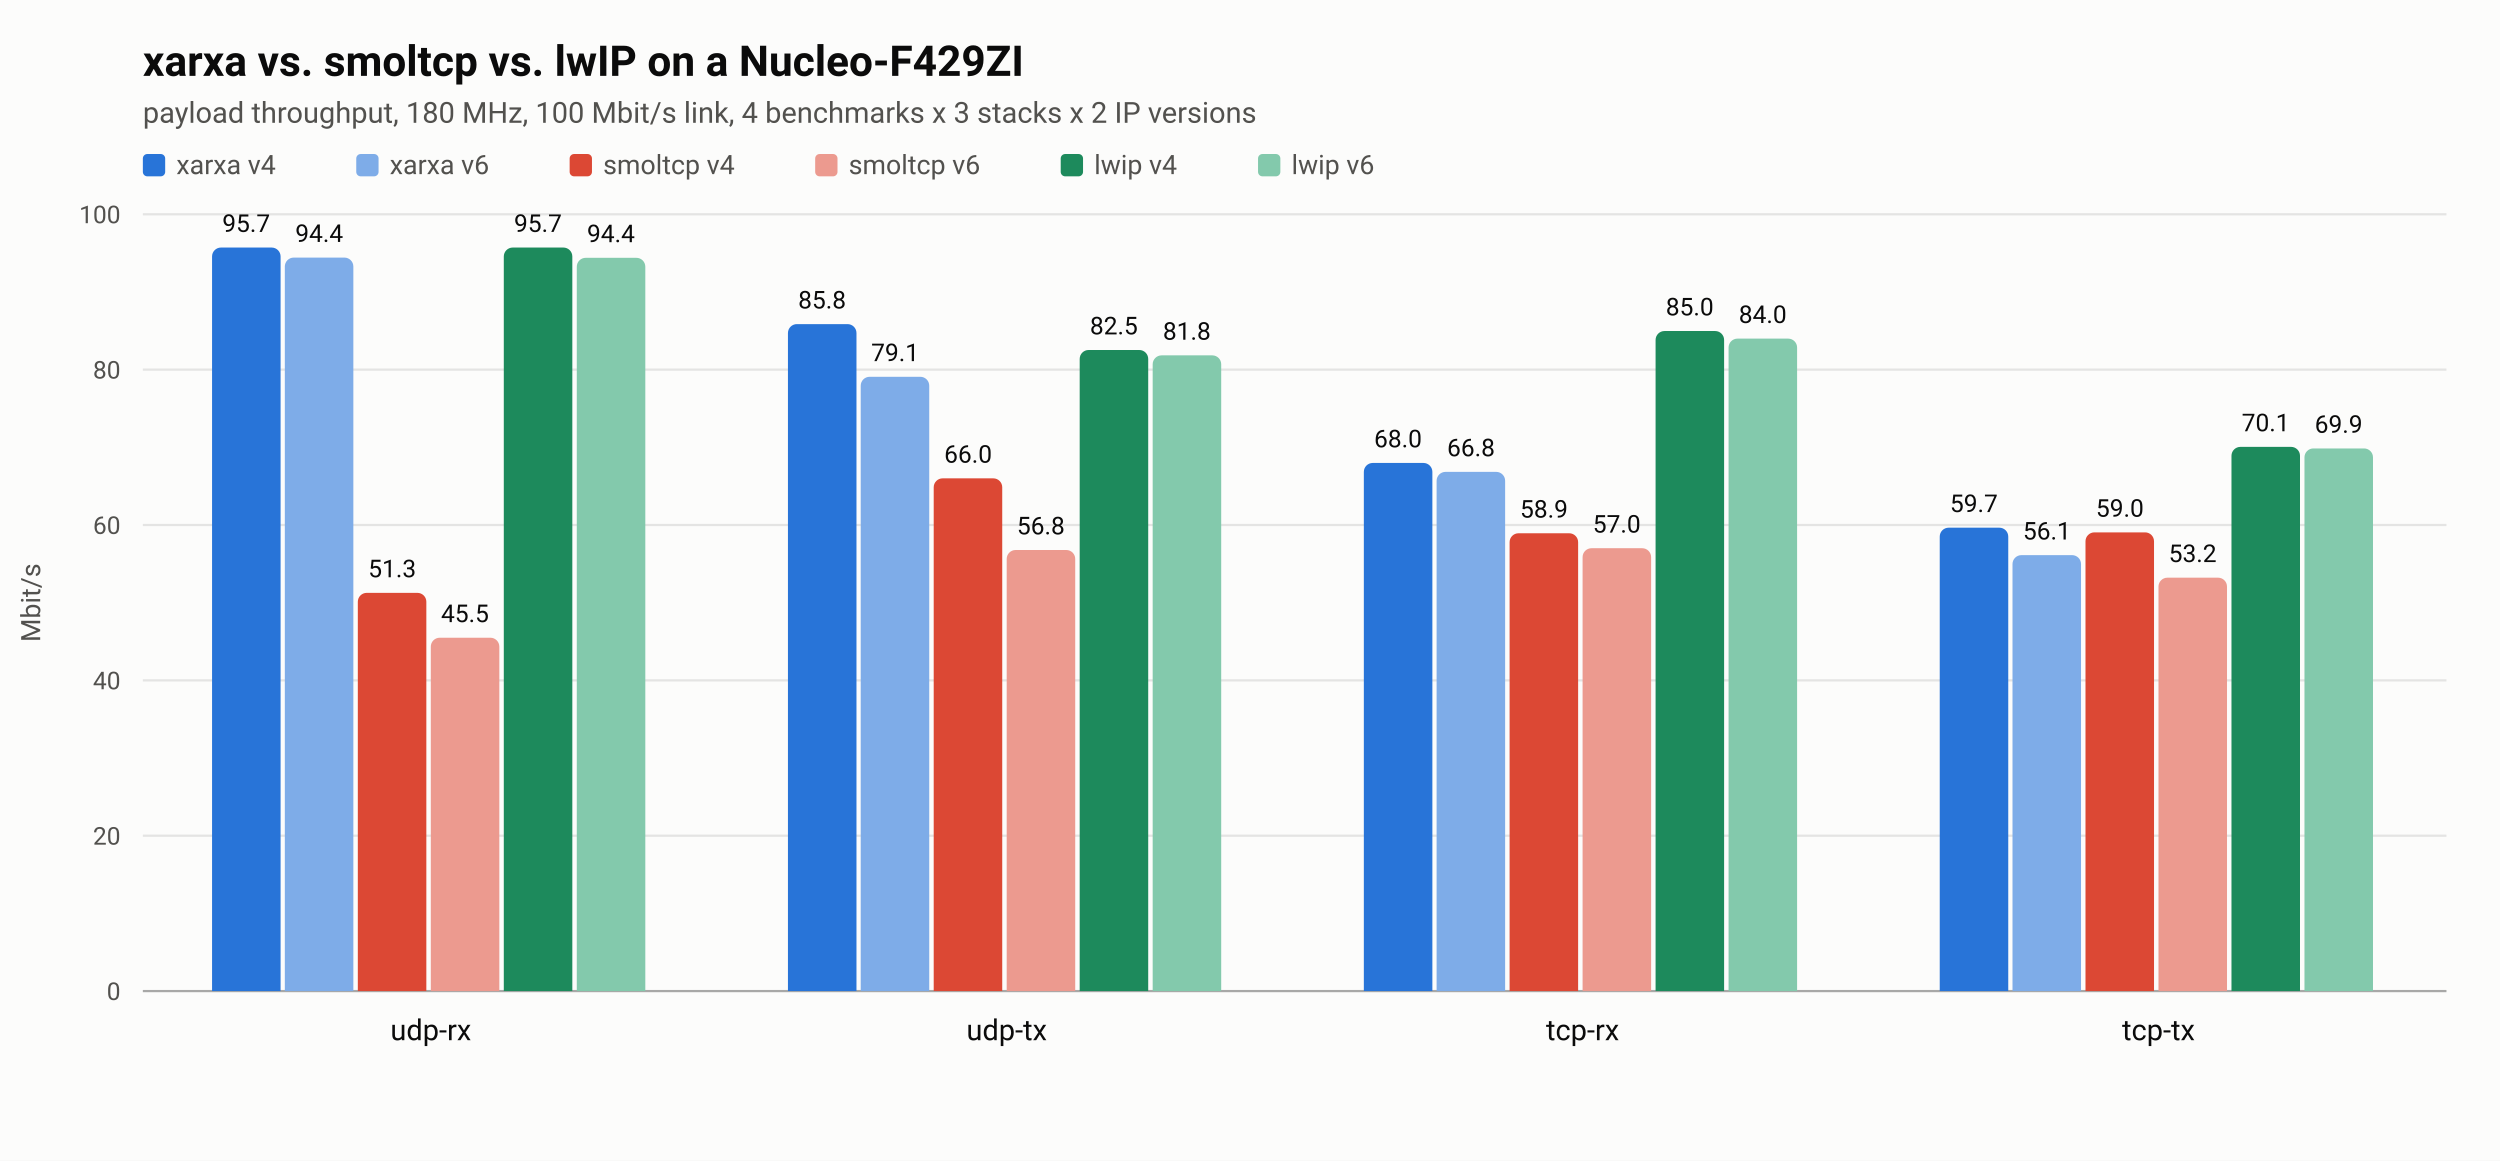
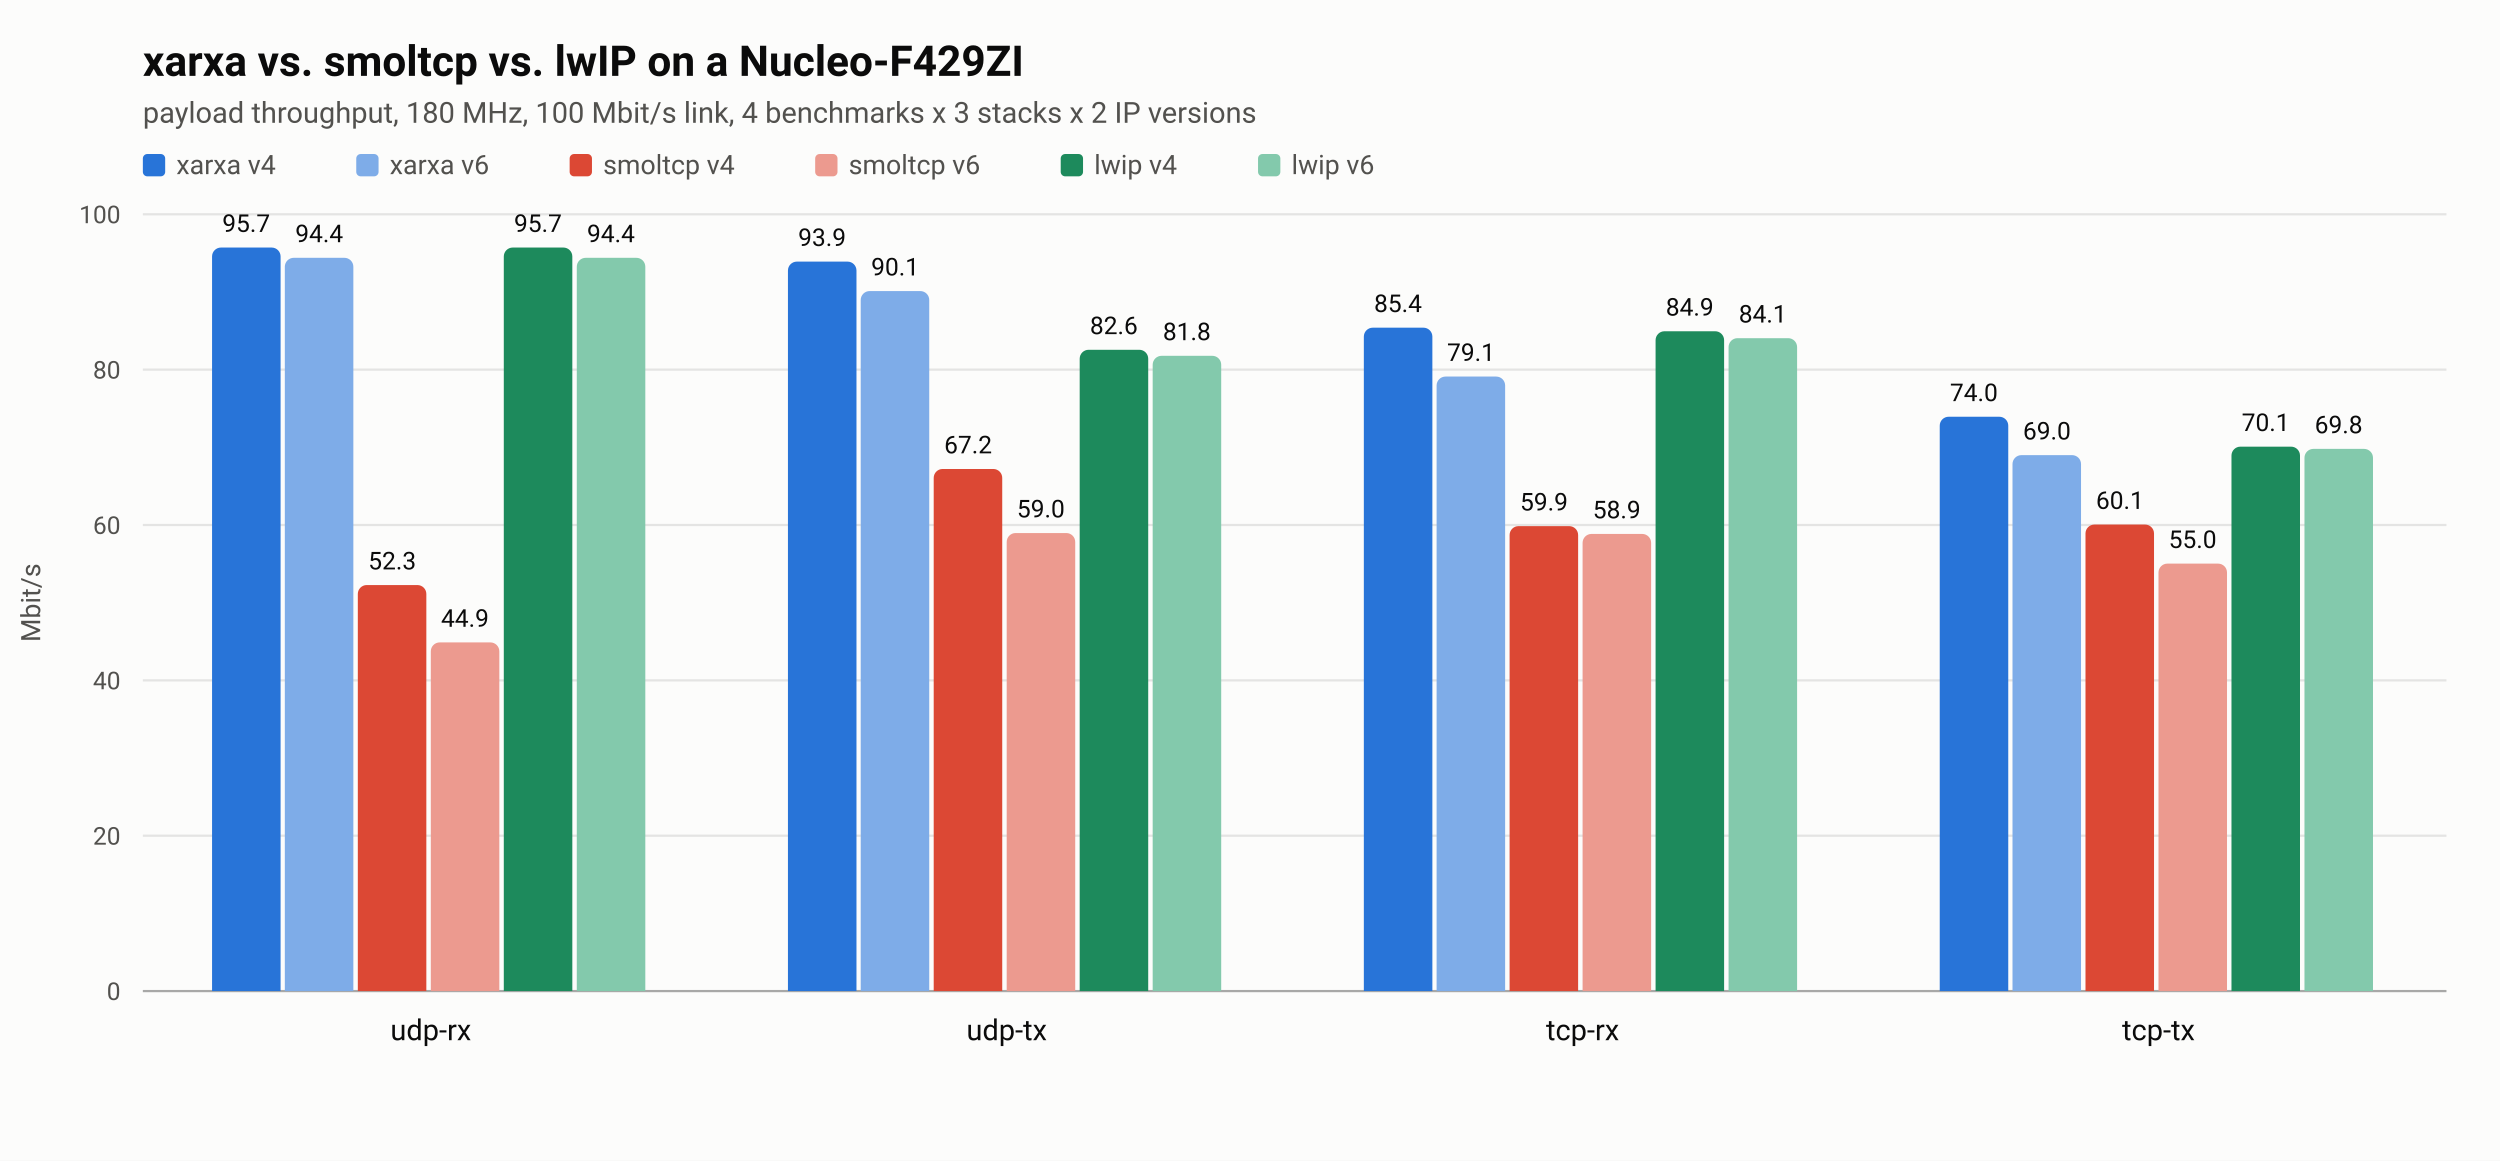
<svg xmlns="http://www.w3.org/2000/svg" viewBox="0 0 1120 520" width="1120" height="520" font-family="system-ui, -apple-system, Segoe UI, Roboto, sans-serif">
  <style>

    :root { color-scheme: light dark; }
    .surface { fill: #fcfcfb; }
    .t1 { fill: #0b0b0b; }
    .t2 { fill: #52514e; }
    .grid { stroke: #0b0b0b; stroke-opacity: 0.10; stroke-width: 1; }
    .axis { stroke: #0b0b0b; stroke-opacity: 0.28; stroke-width: 1; }
    
.s0 { fill: #2874d8; }
.s1 { fill: #7eace8; }
.s2 { fill: #dc4834; }
.s3 { fill: #ec9a8f; }
.s4 { fill: #1d8a5c; }
.s5 { fill: #83c9ac; }

    @media (prefers-color-scheme: dark) {
      .surface { fill: #1a1a19; }
      .t1 { fill: #ffffff; }
      .t2 { fill: #c3c2b7; }
      .grid { stroke: #ffffff; stroke-opacity: 0.12; }
      .axis { stroke: #ffffff; stroke-opacity: 0.32; }
    
.s0 { fill: #2858d0; }
.s1 { fill: #7392e0; }
.s2 { fill: #ac3420; }
.s3 { fill: #c97b6e; }
.s4 { fill: #137048; }
.s5 { fill: #5fa98c; }
}
</style>
  <rect width="1120" height="520" class="surface" />
  <text x="64" y="34" class="t1" font-size="19" font-weight="600">xarxa vs. smoltcp vs. lwIP on a Nucleo-F429ZI</text>
  <text x="64" y="55" class="t2" font-size="13">payload throughput, 180 MHz, 100 Mbit/s link, 4 benchmarks x 3 stacks x 2 IP versions</text>
  <rect x="64" y="69" width="10" height="10" rx="2" class="s0" />
  <text x="79" y="78" class="t2" font-size="12">xarxa v4</text>
  <rect x="159.6" y="69" width="10" height="10" rx="2" class="s1" />
  <text x="174.6" y="78" class="t2" font-size="12">xarxa v6</text>
  <rect x="255.2" y="69" width="10" height="10" rx="2" class="s2" />
  <text x="270.2" y="78" class="t2" font-size="12">smoltcp v4</text>
  <rect x="365.2" y="69" width="10" height="10" rx="2" class="s3" />
  <text x="380.2" y="78" class="t2" font-size="12">smoltcp v6</text>
  <rect x="475.2" y="69" width="10" height="10" rx="2" class="s4" />
  <text x="490.2" y="78" class="t2" font-size="12">lwip v4</text>
  <rect x="563.6" y="69" width="10" height="10" rx="2" class="s5" />
  <text x="578.6" y="78" class="t2" font-size="12">lwip v6</text>
  <line x1="64" y1="444.0" x2="1096" y2="444.0" class="grid" />
  <text x="54" y="448.0" class="t2" font-size="11" text-anchor="end">0</text>
  <line x1="64" y1="374.4" x2="1096" y2="374.4" class="grid" />
  <text x="54" y="378.4" class="t2" font-size="11" text-anchor="end">20</text>
  <line x1="64" y1="304.8" x2="1096" y2="304.8" class="grid" />
  <text x="54" y="308.8" class="t2" font-size="11" text-anchor="end">40</text>
  <line x1="64" y1="235.2" x2="1096" y2="235.2" class="grid" />
  <text x="54" y="239.2" class="t2" font-size="11" text-anchor="end">60</text>
  <line x1="64" y1="165.6" x2="1096" y2="165.6" class="grid" />
  <text x="54" y="169.6" class="t2" font-size="11" text-anchor="end">80</text>
  <line x1="64" y1="96.0" x2="1096" y2="96.0" class="grid" />
  <text x="54" y="100.0" class="t2" font-size="11" text-anchor="end">100</text>
  <line x1="64" y1="444.0" x2="1096" y2="444.0" class="axis" />
  <text x="18" y="270.0" class="t2" font-size="12" text-anchor="middle" transform="rotate(-90 18 270.0)">Mbit/s</text>
  <path d="M95.0 444.0 v-329.1 a4 4 0 0 1 4 -4 h22.7 a4 4 0 0 1 4 4 v329.1 z" class="s0" />
  <text x="110.3" y="103.9" class="t1" font-size="11" text-anchor="middle">95.7</text>
-   <path d="M127.6 444.0 v-324.6 a4 4 0 0 1 4 -4 h22.7 a4 4 0 0 1 4 4 v324.6 z" class="s1" />
-   <text x="143.0" y="108.4" class="t1" font-size="11" text-anchor="middle">94.4</text>
-   <path d="M160.3 444.0 v-174.4 a4 4 0 0 1 4 -4 h22.7 a4 4 0 0 1 4 4 v174.4 z" class="s2" />
-   <text x="175.7" y="258.6" class="t1" font-size="11" text-anchor="middle">51.3</text>
-   <path d="M193.0 444.0 v-154.3 a4 4 0 0 1 4 -4 h22.7 a4 4 0 0 1 4 4 v154.3 z" class="s3" />
-   <text x="208.3" y="278.7" class="t1" font-size="11" text-anchor="middle">45.5</text>
+   <path d="M127.6 444.0 v-324.5 a4 4 0 0 1 4 -4 h22.7 a4 4 0 0 1 4 4 v324.5 z" class="s1" />
+   <text x="143.0" y="108.5" class="t1" font-size="11" text-anchor="middle">94.4</text>
+   <path d="M160.3 444.0 v-177.9 a4 4 0 0 1 4 -4 h22.7 a4 4 0 0 1 4 4 v177.9 z" class="s2" />
+   <text x="175.7" y="255.1" class="t1" font-size="11" text-anchor="middle">52.3</text>
+   <path d="M193.0 444.0 v-152.2 a4 4 0 0 1 4 -4 h22.7 a4 4 0 0 1 4 4 v152.2 z" class="s3" />
+   <text x="208.3" y="280.8" class="t1" font-size="11" text-anchor="middle">44.9</text>
  <path d="M225.7 444.0 v-329.1 a4 4 0 0 1 4 -4 h22.7 a4 4 0 0 1 4 4 v329.1 z" class="s4" />
  <text x="241.0" y="103.9" class="t1" font-size="11" text-anchor="middle">95.7</text>
  <path d="M258.4 444.0 v-324.5 a4 4 0 0 1 4 -4 h22.7 a4 4 0 0 1 4 4 v324.5 z" class="s5" />
  <text x="273.7" y="108.5" class="t1" font-size="11" text-anchor="middle">94.4</text>
  <text x="193.0" y="466" class="t1" font-size="13" text-anchor="middle">udp-rx</text>
-   <path d="M353.0 444.0 v-294.8 a4 4 0 0 1 4 -4 h22.7 a4 4 0 0 1 4 4 v294.8 z" class="s0" />
-   <text x="368.3" y="138.2" class="t1" font-size="11" text-anchor="middle">85.8</text>
-   <path d="M385.6 444.0 v-271.2 a4 4 0 0 1 4 -4 h22.7 a4 4 0 0 1 4 4 v271.2 z" class="s1" />
-   <text x="401.0" y="161.8" class="t1" font-size="11" text-anchor="middle">79.1</text>
-   <path d="M418.3 444.0 v-225.7 a4 4 0 0 1 4 -4 h22.7 a4 4 0 0 1 4 4 v225.7 z" class="s2" />
-   <text x="433.7" y="207.3" class="t1" font-size="11" text-anchor="middle">66.0</text>
-   <path d="M451.0 444.0 v-193.6 a4 4 0 0 1 4 -4 h22.7 a4 4 0 0 1 4 4 v193.6 z" class="s3" />
-   <text x="466.3" y="239.4" class="t1" font-size="11" text-anchor="middle">56.8</text>
-   <path d="M483.7 444.0 v-283.2 a4 4 0 0 1 4 -4 h22.7 a4 4 0 0 1 4 4 v283.2 z" class="s4" />
-   <text x="499.0" y="149.8" class="t1" font-size="11" text-anchor="middle">82.5</text>
-   <path d="M516.4 444.0 v-280.8 a4 4 0 0 1 4 -4 h22.7 a4 4 0 0 1 4 4 v280.8 z" class="s5" />
-   <text x="531.7" y="152.2" class="t1" font-size="11" text-anchor="middle">81.8</text>
+   <path d="M353.0 444.0 v-322.8 a4 4 0 0 1 4 -4 h22.7 a4 4 0 0 1 4 4 v322.8 z" class="s0" />
+   <text x="368.3" y="110.2" class="t1" font-size="11" text-anchor="middle">93.9</text>
+   <path d="M385.6 444.0 v-309.6 a4 4 0 0 1 4 -4 h22.7 a4 4 0 0 1 4 4 v309.6 z" class="s1" />
+   <text x="401.0" y="123.4" class="t1" font-size="11" text-anchor="middle">90.1</text>
+   <path d="M418.3 444.0 v-229.9 a4 4 0 0 1 4 -4 h22.7 a4 4 0 0 1 4 4 v229.9 z" class="s2" />
+   <text x="433.7" y="203.1" class="t1" font-size="11" text-anchor="middle">67.2</text>
+   <path d="M451.0 444.0 v-201.2 a4 4 0 0 1 4 -4 h22.7 a4 4 0 0 1 4 4 v201.2 z" class="s3" />
+   <text x="466.3" y="231.8" class="t1" font-size="11" text-anchor="middle">59.0</text>
+   <path d="M483.7 444.0 v-283.3 a4 4 0 0 1 4 -4 h22.7 a4 4 0 0 1 4 4 v283.3 z" class="s4" />
+   <text x="499.0" y="149.7" class="t1" font-size="11" text-anchor="middle">82.6</text>
+   <path d="M516.4 444.0 v-280.6 a4 4 0 0 1 4 -4 h22.7 a4 4 0 0 1 4 4 v280.6 z" class="s5" />
+   <text x="531.7" y="152.4" class="t1" font-size="11" text-anchor="middle">81.8</text>
  <text x="451.0" y="466" class="t1" font-size="13" text-anchor="middle">udp-tx</text>
-   <path d="M611.0 444.0 v-232.6 a4 4 0 0 1 4 -4 h22.7 a4 4 0 0 1 4 4 v232.6 z" class="s0" />
-   <text x="626.3" y="200.4" class="t1" font-size="11" text-anchor="middle">68.0</text>
-   <path d="M643.6 444.0 v-228.6 a4 4 0 0 1 4 -4 h22.7 a4 4 0 0 1 4 4 v228.6 z" class="s1" />
-   <text x="659.0" y="204.4" class="t1" font-size="11" text-anchor="middle">66.8</text>
-   <path d="M676.3 444.0 v-201.1 a4 4 0 0 1 4 -4 h22.7 a4 4 0 0 1 4 4 v201.1 z" class="s2" />
-   <text x="691.7" y="231.9" class="t1" font-size="11" text-anchor="middle">58.9</text>
-   <path d="M709.0 444.0 v-194.4 a4 4 0 0 1 4 -4 h22.7 a4 4 0 0 1 4 4 v194.4 z" class="s3" />
-   <text x="724.3" y="238.6" class="t1" font-size="11" text-anchor="middle">57.0</text>
-   <path d="M741.7 444.0 v-291.7 a4 4 0 0 1 4 -4 h22.7 a4 4 0 0 1 4 4 v291.7 z" class="s4" />
-   <text x="757.0" y="141.3" class="t1" font-size="11" text-anchor="middle">85.0</text>
-   <path d="M774.4 444.0 v-288.3 a4 4 0 0 1 4 -4 h22.7 a4 4 0 0 1 4 4 v288.3 z" class="s5" />
-   <text x="789.7" y="144.7" class="t1" font-size="11" text-anchor="middle">84.0</text>
+   <path d="M611.0 444.0 v-293.2 a4 4 0 0 1 4 -4 h22.7 a4 4 0 0 1 4 4 v293.2 z" class="s0" />
+   <text x="626.3" y="139.8" class="t1" font-size="11" text-anchor="middle">85.4</text>
+   <path d="M643.6 444.0 v-271.3 a4 4 0 0 1 4 -4 h22.7 a4 4 0 0 1 4 4 v271.3 z" class="s1" />
+   <text x="659.0" y="161.7" class="t1" font-size="11" text-anchor="middle">79.1</text>
+   <path d="M676.3 444.0 v-204.3 a4 4 0 0 1 4 -4 h22.7 a4 4 0 0 1 4 4 v204.3 z" class="s2" />
+   <text x="691.7" y="228.7" class="t1" font-size="11" text-anchor="middle">59.9</text>
+   <path d="M709.0 444.0 v-200.8 a4 4 0 0 1 4 -4 h22.7 a4 4 0 0 1 4 4 v200.8 z" class="s3" />
+   <text x="724.3" y="232.2" class="t1" font-size="11" text-anchor="middle">58.9</text>
+   <path d="M741.7 444.0 v-291.6 a4 4 0 0 1 4 -4 h22.7 a4 4 0 0 1 4 4 v291.6 z" class="s4" />
+   <text x="757.0" y="141.4" class="t1" font-size="11" text-anchor="middle">84.9</text>
+   <path d="M774.4 444.0 v-288.5 a4 4 0 0 1 4 -4 h22.7 a4 4 0 0 1 4 4 v288.5 z" class="s5" />
+   <text x="789.7" y="144.5" class="t1" font-size="11" text-anchor="middle">84.1</text>
  <text x="709.0" y="466" class="t1" font-size="13" text-anchor="middle">tcp-rx</text>
-   <path d="M869.0 444.0 v-203.6 a4 4 0 0 1 4 -4 h22.7 a4 4 0 0 1 4 4 v203.6 z" class="s0" />
-   <text x="884.3" y="229.4" class="t1" font-size="11" text-anchor="middle">59.7</text>
-   <path d="M901.6 444.0 v-191.3 a4 4 0 0 1 4 -4 h22.7 a4 4 0 0 1 4 4 v191.3 z" class="s1" />
-   <text x="917.0" y="241.7" class="t1" font-size="11" text-anchor="middle">56.1</text>
-   <path d="M934.3 444.0 v-201.5 a4 4 0 0 1 4 -4 h22.7 a4 4 0 0 1 4 4 v201.5 z" class="s2" />
-   <text x="949.7" y="231.5" class="t1" font-size="11" text-anchor="middle">59.0</text>
-   <path d="M967.0 444.0 v-181.2 a4 4 0 0 1 4 -4 h22.7 a4 4 0 0 1 4 4 v181.2 z" class="s3" />
-   <text x="982.3" y="251.8" class="t1" font-size="11" text-anchor="middle">53.2</text>
-   <path d="M999.7 444.0 v-239.8 a4 4 0 0 1 4 -4 h22.7 a4 4 0 0 1 4 4 v239.8 z" class="s4" />
-   <text x="1015.0" y="193.2" class="t1" font-size="11" text-anchor="middle">70.1</text>
-   <path d="M1032.4 444.0 v-239.1 a4 4 0 0 1 4 -4 h22.7 a4 4 0 0 1 4 4 v239.1 z" class="s5" />
-   <text x="1047.7" y="193.9" class="t1" font-size="11" text-anchor="middle">69.9</text>
+   <path d="M869.0 444.0 v-253.3 a4 4 0 0 1 4 -4 h22.7 a4 4 0 0 1 4 4 v253.3 z" class="s0" />
+   <text x="884.3" y="179.7" class="t1" font-size="11" text-anchor="middle">74.0</text>
+   <path d="M901.6 444.0 v-236.1 a4 4 0 0 1 4 -4 h22.7 a4 4 0 0 1 4 4 v236.1 z" class="s1" />
+   <text x="917.0" y="196.9" class="t1" font-size="11" text-anchor="middle">69.0</text>
+   <path d="M934.3 444.0 v-205.0 a4 4 0 0 1 4 -4 h22.7 a4 4 0 0 1 4 4 v205.0 z" class="s2" />
+   <text x="949.7" y="228.0" class="t1" font-size="11" text-anchor="middle">60.1</text>
+   <path d="M967.0 444.0 v-187.5 a4 4 0 0 1 4 -4 h22.7 a4 4 0 0 1 4 4 v187.5 z" class="s3" />
+   <text x="982.3" y="245.5" class="t1" font-size="11" text-anchor="middle">55.0</text>
+   <path d="M999.7 444.0 v-239.9 a4 4 0 0 1 4 -4 h22.7 a4 4 0 0 1 4 4 v239.9 z" class="s4" />
+   <text x="1015.0" y="193.1" class="t1" font-size="11" text-anchor="middle">70.1</text>
+   <path d="M1032.4 444.0 v-238.9 a4 4 0 0 1 4 -4 h22.7 a4 4 0 0 1 4 4 v238.9 z" class="s5" />
+   <text x="1047.7" y="194.1" class="t1" font-size="11" text-anchor="middle">69.8</text>
  <text x="967.0" y="466" class="t1" font-size="13" text-anchor="middle">tcp-tx</text>
</svg>
